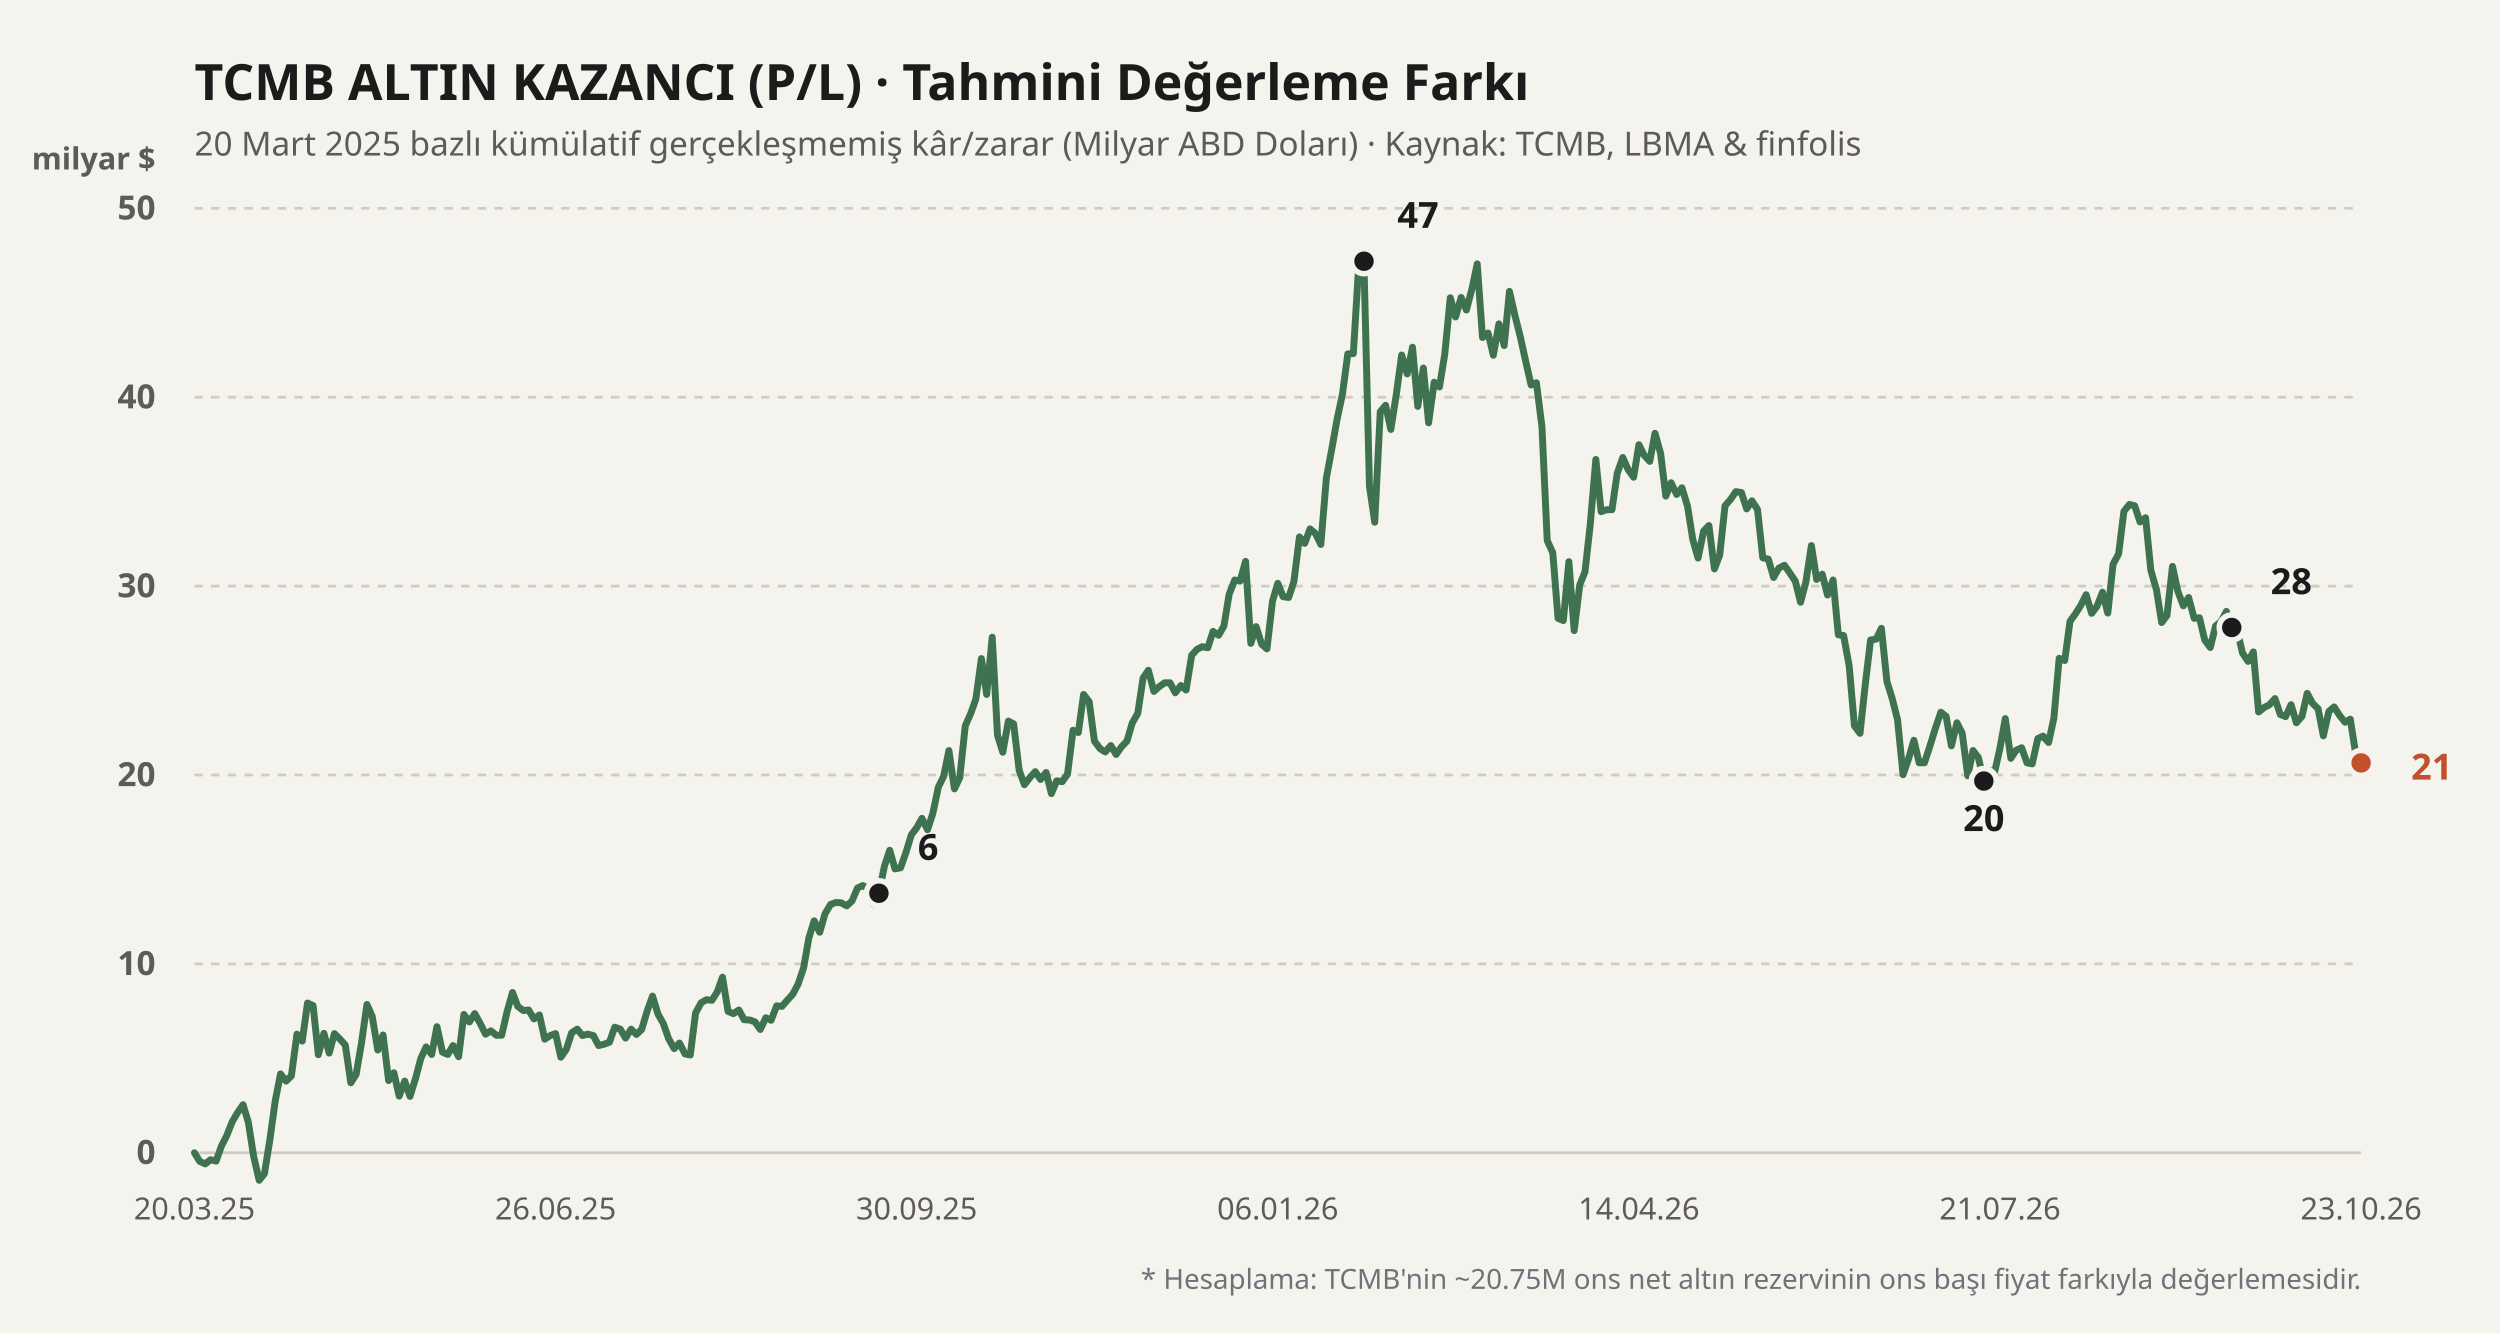
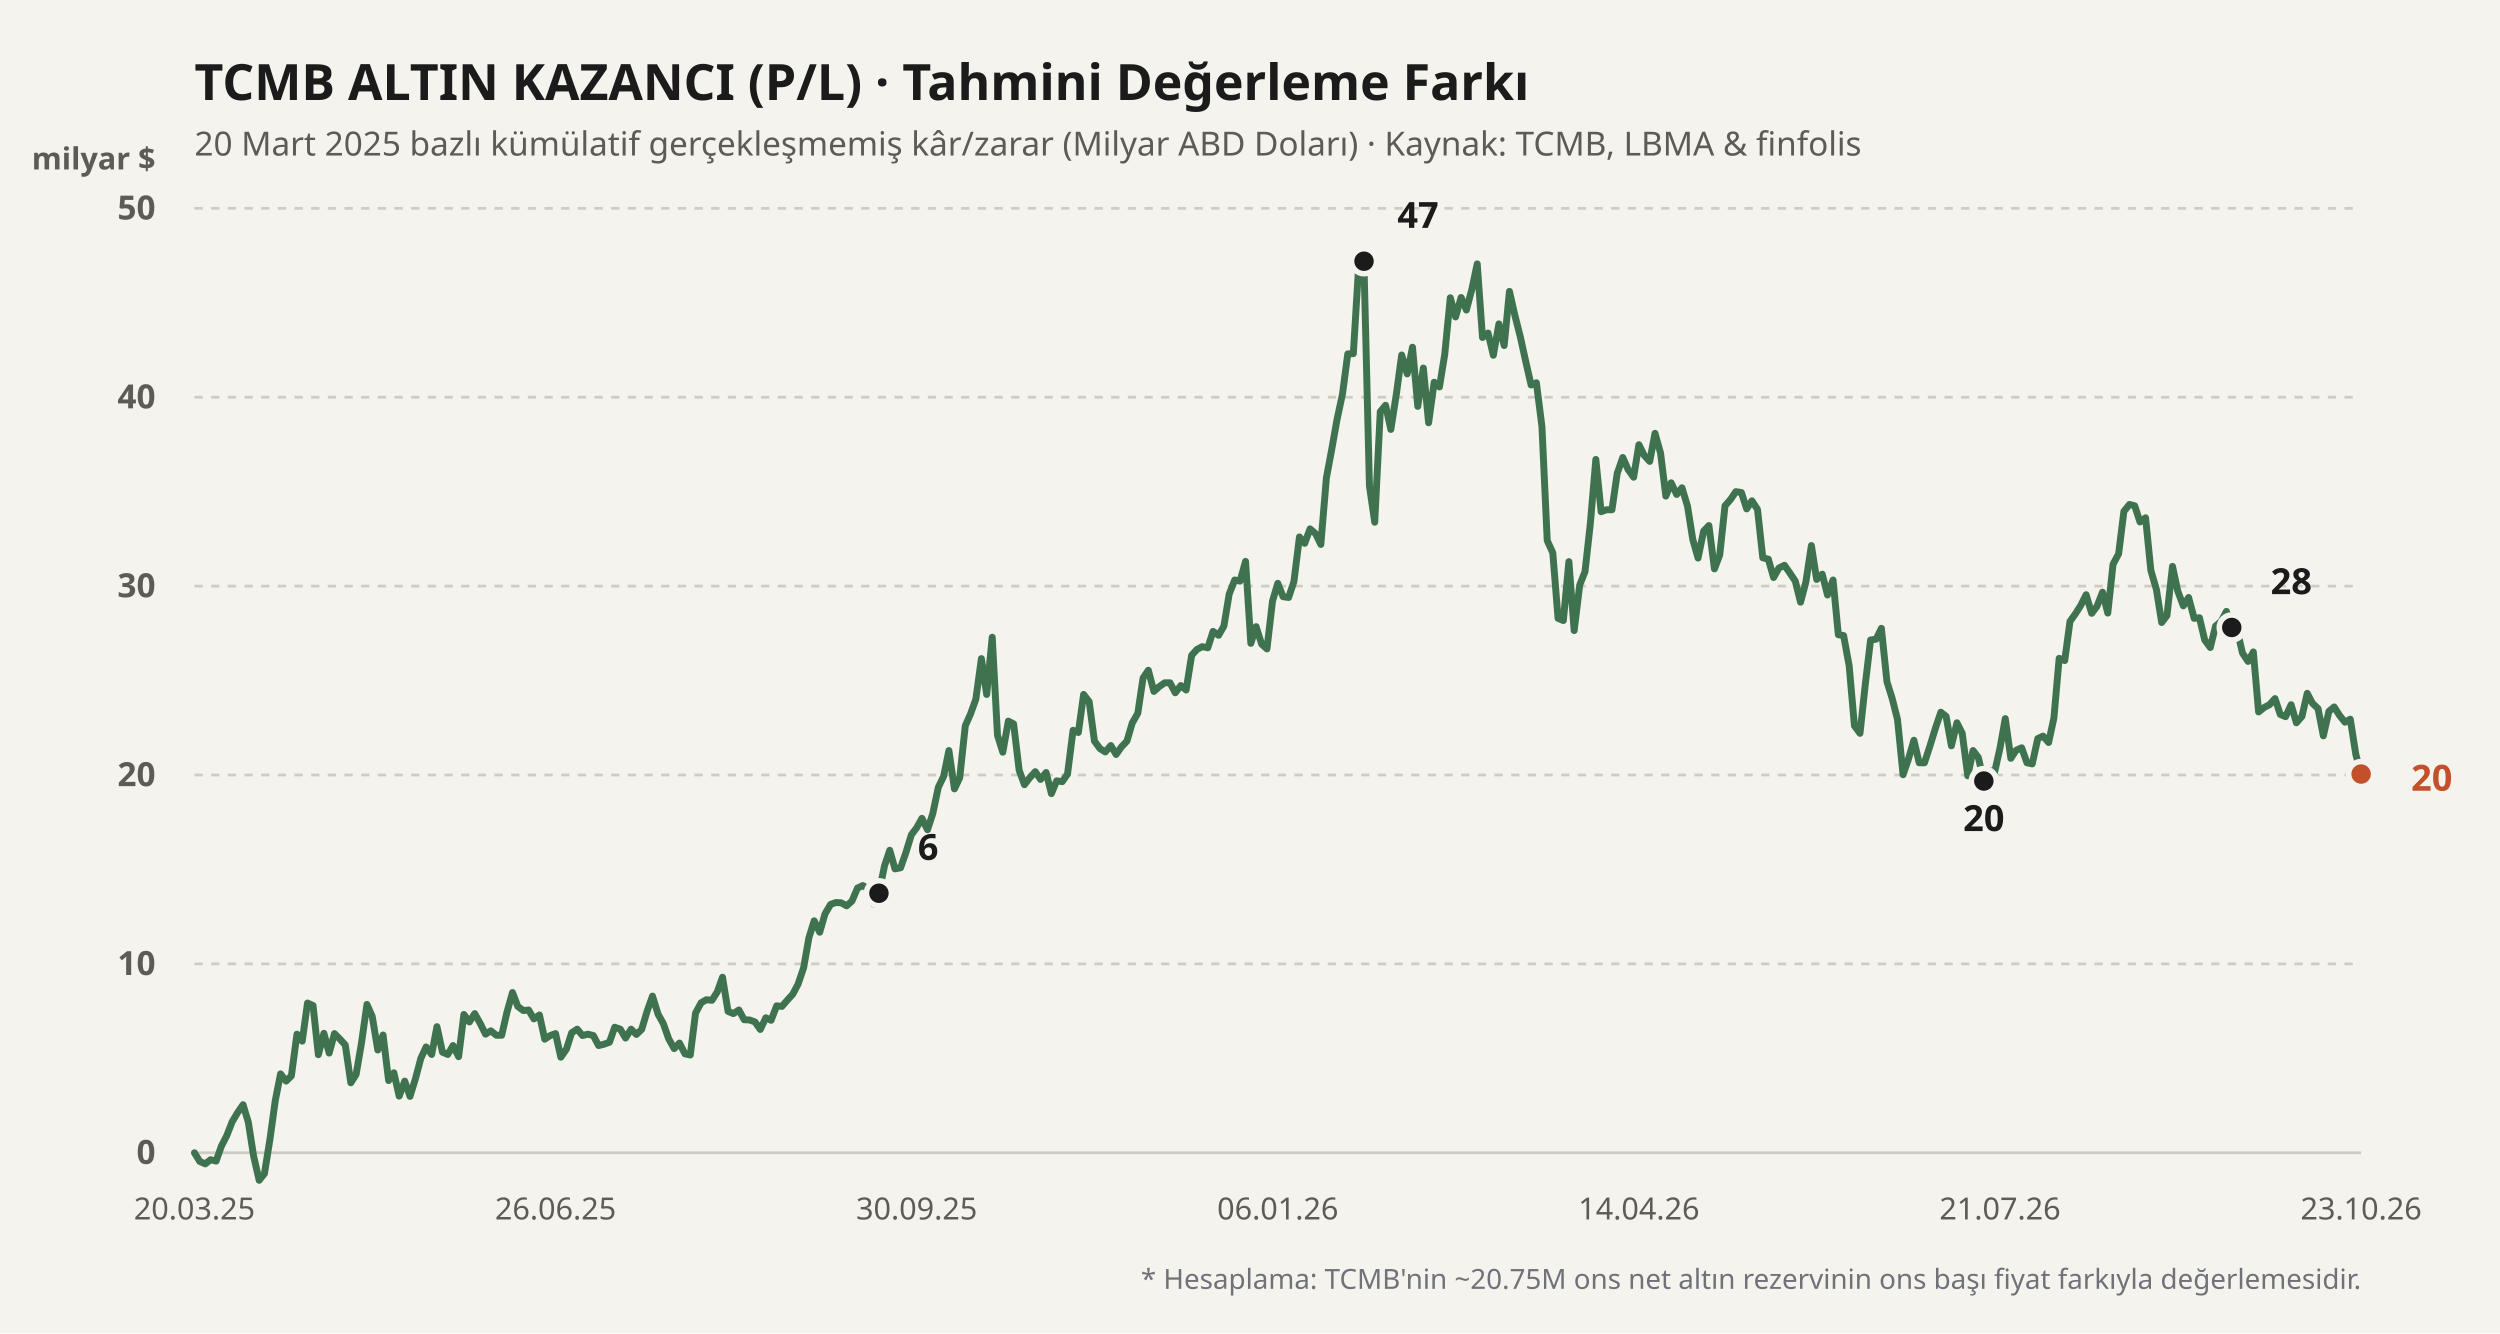
<svg xmlns="http://www.w3.org/2000/svg" viewBox="0 0 900 480" width="100%" height="100%">
  <rect width="900" height="480" fill="#f4f3ee" />
  <text x="70" y="36" fill="#1b1b1b" font-size="18" font-weight="700" font-family="'Bricolage Grotesque', system-ui, sans-serif">
    TCMB ALTIN KAZANCI (P/L) · Tahmini Değerleme Farkı
  </text>
  <text x="70" y="56" fill="#5d5b55" font-size="12" font-family="'Bricolage Grotesque', system-ui, sans-serif">
    20 Mart 2025 bazlı kümülatif gerçekleşmemiş kâr/zarar (Milyar ABD Doları) · Kaynak: TCMB, LBMA &amp; finfolis
  </text>
  <text x="56" y="61" fill="#5d5b55" font-size="11" font-weight="600" font-family="'Bricolage Grotesque', system-ui, sans-serif" text-anchor="end">milyar $</text>
  <line x1="70" y1="415" x2="850" y2="415" stroke="#cfccc2" stroke-width="1" stroke-dasharray="none" />
  <text x="56" y="419" fill="#5d5b55" font-size="12" font-family="'Bricolage Grotesque', system-ui, sans-serif" text-anchor="end" font-weight="600">0</text>
  <line x1="70" y1="347" x2="850" y2="347" stroke="#cfccc2" stroke-width="1" stroke-dasharray="3,3" />
  <text x="56" y="351" fill="#5d5b55" font-size="12" font-family="'Bricolage Grotesque', system-ui, sans-serif" text-anchor="end" font-weight="600">10</text>
  <line x1="70" y1="279" x2="850" y2="279" stroke="#cfccc2" stroke-width="1" stroke-dasharray="3,3" />
  <text x="56" y="283" fill="#5d5b55" font-size="12" font-family="'Bricolage Grotesque', system-ui, sans-serif" text-anchor="end" font-weight="600">20</text>
  <line x1="70" y1="211" x2="850" y2="211" stroke="#cfccc2" stroke-width="1" stroke-dasharray="3,3" />
  <text x="56" y="215" fill="#5d5b55" font-size="12" font-family="'Bricolage Grotesque', system-ui, sans-serif" text-anchor="end" font-weight="600">30</text>
  <line x1="70" y1="143" x2="850" y2="143" stroke="#cfccc2" stroke-width="1" stroke-dasharray="3,3" />
  <text x="56" y="147" fill="#5d5b55" font-size="12" font-family="'Bricolage Grotesque', system-ui, sans-serif" text-anchor="end" font-weight="600">40</text>
  <line x1="70" y1="75" x2="850" y2="75" stroke="#cfccc2" stroke-width="1" stroke-dasharray="3,3" />
  <text x="56" y="79" fill="#5d5b55" font-size="12" font-family="'Bricolage Grotesque', system-ui, sans-serif" text-anchor="end" font-weight="600">50</text>
  <defs>
    <linearGradient id="altin-grad" x1="0" y1="0" x2="0" y2="1">
      <stop offset="0%" stop-color="#3f7350" stop-opacity="0.25" />
      <stop offset="100%" stop-color="#3f7350" stop-opacity="0.02" />
    </linearGradient>
  </defs>
-   <polyline fill="none" stroke="#3f7350" stroke-width="2.5" stroke-linecap="round" stroke-linejoin="round" points="70.0,415.0 71.9,418.1 73.9,419.0 75.8,417.5 77.8,418.0 79.7,412.6 81.6,408.9 83.6,403.8 85.5,400.6 87.5,397.7 89.4,404.0 91.3,416.2 93.3,424.9 95.2,422.5 97.2,410.0 99.1,396.2 101.0,386.6 103.0,389.2 104.9,387.3 106.9,372.3 108.8,374.8 110.7,361.1 112.7,362.0 114.6,379.7 116.6,372.0 118.5,379.1 120.4,372.1 122.4,374.1 124.3,376.2 126.3,389.8 128.2,386.8 130.1,375.7 132.1,361.6 134.0,365.9 136.0,378.0 137.9,372.6 139.9,389.0 141.8,386.2 143.7,394.6 145.7,389.2 147.6,394.7 149.6,388.2 151.5,381.0 153.4,376.9 155.4,379.6 157.3,369.6 159.3,378.8 161.2,379.6 163.1,376.4 165.1,380.4 167.0,365.2 169.0,367.9 170.9,364.9 172.8,368.3 174.8,372.3 176.7,371.1 178.7,372.7 180.6,372.7 182.5,364.4 184.5,357.3 186.4,362.3 188.4,363.8 190.3,363.6 192.2,366.8 194.2,365.4 196.1,374.1 198.1,372.8 200.0,372.1 201.9,380.6 203.9,377.7 205.8,371.8 207.8,370.5 209.7,372.8 211.6,372.3 213.6,372.8 215.5,376.4 217.5,375.9 219.4,375.2 221.3,369.8 223.3,370.5 225.2,373.7 227.2,370.5 229.1,372.4 231.0,370.6 233.0,363.9 234.9,358.6 236.9,365.1 238.8,368.5 240.7,373.9 242.7,377.5 244.6,375.5 246.6,379.4 248.5,379.8 250.4,364.7 252.4,361.0 254.3,359.9 256.3,360.1 258.2,357.1 260.1,351.8 262.1,364.1 264.0,364.9 266.0,363.6 267.9,367.1 269.9,367.2 271.8,367.9 273.7,370.6 275.7,366.4 277.6,367.3 279.6,362.1 281.5,362.3 283.4,360.1 285.4,357.9 287.3,354.3 289.3,348.4 291.2,337.6 293.1,331.5 295.1,335.6 297.0,329.0 299.0,325.6 300.9,324.9 302.8,325.0 304.8,326.1 306.7,324.4 308.7,319.7 310.6,318.8 312.5,319.9 314.5,325.4 316.4,321.6 318.4,311.8 320.3,306.1 322.2,312.8 324.2,312.4 326.1,307.0 328.1,300.5 330.0,298.0 331.9,294.6 333.9,298.7 335.8,292.9 337.8,283.4 339.7,279.5 341.6,270.2 343.6,284.0 345.5,280.0 347.5,261.3 349.4,257.0 351.3,251.7 353.3,237.1 355.2,250.0 357.2,229.4 359.1,264.7 361.0,270.8 363.0,259.6 364.9,260.6 366.9,277.3 368.8,282.5 370.7,280.0 372.7,277.8 374.6,280.6 376.6,278.1 378.5,285.7 380.4,281.1 382.4,281.4 384.3,278.7 386.3,262.9 388.2,263.7 390.1,250.0 392.1,252.6 394.0,266.8 396.0,269.5 397.9,270.7 399.9,268.4 401.8,271.6 403.7,268.9 405.7,266.8 407.6,260.3 409.6,256.8 411.5,244.1 413.4,241.3 415.4,248.9 417.3,247.2 419.3,245.8 421.2,245.8 423.1,249.4 425.1,246.8 427.0,248.4 429.0,235.9 430.9,233.8 432.8,232.8 434.8,233.2 436.7,227.3 438.7,228.7 440.6,225.4 442.5,213.9 444.5,208.8 446.4,209.2 448.4,202.1 450.3,231.6 452.2,225.6 454.2,231.9 456.1,233.6 458.1,216.4 460.0,210.0 461.9,214.8 463.9,215.1 465.8,209.4 467.8,193.3 469.7,195.6 471.6,190.4 473.6,192.1 475.5,196.0 477.5,172.0 479.4,161.9 481.3,151.2 483.3,141.8 485.2,127.4 487.2,127.3 489.1,96.1 491.0,94.0 493.0,175.0 494.9,188.0 496.9,148.2 498.8,145.9 500.7,154.6 502.7,141.8 504.6,127.8 506.6,134.6 508.5,125.0 510.4,146.3 512.4,132.5 514.3,152.2 516.3,137.6 518.2,139.3 520.1,127.6 522.1,107.2 524.0,114.1 526.0,107.1 527.9,111.6 529.9,104.0 531.8,95.0 533.7,121.5 535.7,119.9 537.6,127.9 539.6,116.6 541.5,124.4 543.4,104.9 545.4,113.7 547.3,121.2 549.3,130.3 551.2,138.6 553.1,137.8 555.1,153.6 557.0,194.6 559.0,199.0 560.9,222.6 562.8,223.4 564.8,202.2 566.7,227.0 568.7,210.6 570.6,205.8 572.5,188.7 574.5,165.4 576.4,184.2 578.4,183.5 580.3,183.5 582.2,170.4 584.2,164.7 586.1,169.0 588.1,171.8 590.0,160.1 591.9,163.9 593.9,166.1 595.8,156.0 597.8,163.1 599.7,178.6 601.6,173.8 603.6,178.0 605.5,175.6 607.5,182.2 609.4,194.2 611.3,200.9 613.3,191.2 615.2,189.2 617.2,204.8 619.1,199.8 621.0,182.1 623.0,179.8 624.9,177.0 626.9,177.3 628.8,183.2 630.7,180.3 632.7,183.4 634.6,200.8 636.6,201.3 638.5,207.9 640.4,204.5 642.4,203.5 644.3,206.2 646.3,209.2 648.2,216.8 650.1,209.6 652.1,196.4 654.0,208.6 656.0,206.7 657.9,214.2 659.9,208.8 661.8,228.5 663.7,228.8 665.7,239.7 667.6,261.3 669.6,264.0 671.5,246.4 673.4,230.4 675.4,230.1 677.3,226.2 679.3,245.4 681.2,251.5 683.1,259.0 685.1,278.9 687.0,273.4 689.0,266.5 690.9,274.6 692.8,274.6 694.8,268.5 696.7,262.3 698.7,256.4 700.6,257.9 702.5,268.5 704.5,260.2 706.4,264.0 708.4,279.3 710.3,270.2 712.2,272.7 714.2,281.2 716.1,277.4 718.1,277.8 720.0,269.3 721.9,258.7 723.9,273.0 725.8,270.1 727.8,269.2 729.7,274.6 731.6,275.0 733.6,265.9 735.5,265.0 737.5,267.3 739.4,258.5 741.3,237.0 743.3,237.8 745.2,223.7 747.2,220.9 749.1,217.9 751.0,214.1 753.0,220.8 754.9,218.3 756.9,213.2 758.8,220.7 760.7,203.1 762.7,199.4 764.6,184.1 766.6,181.6 768.5,182.1 770.4,187.9 772.4,186.4 774.3,205.3 776.3,212.2 778.2,224.1 780.1,221.6 782.1,203.9 784.0,212.8 786.0,218.1 787.9,215.1 789.9,222.6 791.8,222.4 793.7,230.4 795.7,233.1 797.6,225.4 799.6,223.7 801.5,220.1 803.4,225.9 805.4,227.0 807.3,235.1 809.3,238.1 811.2,234.7 813.1,256.3 815.1,254.7 817.0,253.7 819.0,251.5 820.9,257.2 822.8,258.0 824.8,253.7 826.7,260.2 828.7,257.9 830.6,249.6 832.5,253.2 834.5,255.1 836.4,264.9 838.4,256.1 840.3,254.5 842.2,257.5 844.2,260.0 846.1,258.9 848.1,271.6 850.0,274.6" />
+   <polyline fill="none" stroke="#3f7350" stroke-width="2.5" stroke-linecap="round" stroke-linejoin="round" points="70.0,415.0 71.9,418.1 73.9,419.0 75.8,417.5 77.8,418.0 79.7,412.6 81.6,408.9 83.6,403.8 85.5,400.6 87.5,397.7 89.4,404.0 91.3,416.2 93.3,424.9 95.2,422.5 97.2,410.0 99.1,396.2 101.0,386.6 103.0,389.2 104.9,387.3 106.9,372.3 108.8,374.8 110.7,361.1 112.7,362.0 114.6,379.7 116.6,372.0 118.5,379.1 120.4,372.1 122.4,374.1 124.3,376.2 126.3,389.8 128.2,386.8 130.1,375.7 132.1,361.6 134.0,365.9 136.0,378.0 137.9,372.6 139.9,389.0 141.8,386.2 143.7,394.6 145.7,389.2 147.6,394.7 149.6,388.2 151.5,381.0 153.4,376.9 155.4,379.6 157.3,369.6 159.3,378.8 161.2,379.6 163.1,376.4 165.1,380.4 167.0,365.2 169.0,367.9 170.9,364.9 172.8,368.3 174.8,372.3 176.7,371.1 178.7,372.7 180.6,372.7 182.5,364.4 184.5,357.3 186.4,362.3 188.4,363.8 190.3,363.6 192.2,366.8 194.2,365.4 196.1,374.1 198.1,372.8 200.0,372.1 201.9,380.6 203.9,377.7 205.8,371.8 207.8,370.5 209.7,372.8 211.6,372.3 213.6,372.8 215.5,376.4 217.5,375.9 219.4,375.2 221.3,369.8 223.3,370.5 225.2,373.7 227.2,370.5 229.1,372.4 231.0,370.6 233.0,363.9 234.9,358.6 236.9,365.1 238.8,368.5 240.7,373.9 242.7,377.5 244.6,375.5 246.6,379.4 248.5,379.8 250.4,364.7 252.4,361.0 254.3,359.9 256.3,360.1 258.2,357.1 260.1,351.8 262.1,364.1 264.0,364.9 266.0,363.6 267.9,367.1 269.9,367.2 271.8,367.9 273.7,370.6 275.7,366.4 277.6,367.3 279.6,362.1 281.5,362.3 283.4,360.1 285.4,357.9 287.3,354.3 289.3,348.4 291.2,337.6 293.1,331.5 295.1,335.6 297.0,329.0 299.0,325.6 300.9,324.9 302.8,325.0 304.8,326.1 306.7,324.4 308.7,319.7 310.6,318.8 312.5,319.9 314.5,325.4 316.4,321.6 318.4,311.8 320.3,306.1 322.2,312.8 324.2,312.4 326.1,307.0 328.1,300.5 330.0,298.0 331.9,294.6 333.9,298.7 335.8,292.9 337.8,283.4 339.7,279.5 341.6,270.2 343.6,284.0 345.5,280.0 347.5,261.3 349.4,257.0 351.3,251.7 353.3,237.1 355.2,250.0 357.2,229.4 359.1,264.7 361.0,270.8 363.0,259.6 364.9,260.6 366.9,277.3 368.8,282.5 370.7,280.0 372.7,277.8 374.6,280.6 376.6,278.1 378.5,285.7 380.4,281.1 382.4,281.4 384.3,278.7 386.3,262.9 388.2,263.7 390.1,250.0 392.1,252.6 394.0,266.8 396.0,269.5 397.9,270.7 399.9,268.4 401.8,271.6 403.7,268.9 405.7,266.8 407.6,260.3 409.6,256.8 411.5,244.1 413.4,241.3 415.4,248.9 417.3,247.2 419.3,245.8 421.2,245.8 423.1,249.4 425.1,246.8 427.0,248.4 429.0,235.9 430.9,233.8 432.8,232.8 434.8,233.2 436.7,227.3 438.7,228.7 440.6,225.4 442.5,213.9 444.5,208.8 446.4,209.2 448.4,202.1 450.3,231.6 452.2,225.6 454.2,231.9 456.1,233.6 458.1,216.4 460.0,210.0 461.9,214.8 463.9,215.1 465.8,209.4 467.8,193.3 469.7,195.6 471.6,190.4 473.6,192.1 475.5,196.0 477.5,172.0 479.4,161.9 481.3,151.2 483.3,141.8 485.2,127.4 487.2,127.3 489.1,96.1 491.0,94.0 493.0,175.0 494.9,188.0 496.9,148.2 498.8,145.9 500.7,154.6 502.7,141.8 504.6,127.8 506.6,134.6 508.5,125.0 510.4,146.3 512.4,132.5 514.3,152.2 516.3,137.6 518.2,139.3 520.1,127.6 522.1,107.2 524.0,114.1 526.0,107.1 527.9,111.6 529.9,104.0 531.8,95.0 533.7,121.5 535.7,119.9 537.6,127.9 539.6,116.6 541.5,124.4 543.4,104.9 545.4,113.7 547.3,121.2 549.3,130.3 551.2,138.6 553.1,137.8 555.1,153.6 557.0,194.6 559.0,199.0 560.9,222.6 562.8,223.4 564.8,202.2 566.7,227.0 568.7,210.6 570.6,205.8 572.5,188.7 574.5,165.4 576.4,184.2 578.4,183.5 580.3,183.5 582.2,170.4 584.2,164.7 586.1,169.0 588.1,171.8 590.0,160.1 591.9,163.9 593.9,166.1 595.8,156.0 597.8,163.1 599.7,178.6 601.6,173.8 603.6,178.0 605.5,175.6 607.5,182.2 609.4,194.2 611.3,200.9 613.3,191.2 615.2,189.2 617.2,204.8 619.1,199.8 621.0,182.1 623.0,179.8 624.9,177.0 626.9,177.3 628.8,183.2 630.7,180.3 632.7,183.4 634.6,200.8 636.6,201.3 638.5,207.9 640.4,204.5 642.4,203.5 644.3,206.2 646.3,209.2 648.2,216.8 650.1,209.6 652.1,196.4 654.0,208.6 656.0,206.7 657.9,214.2 659.9,208.8 661.8,228.5 663.7,228.8 665.7,239.7 667.6,261.3 669.6,264.0 671.5,246.4 673.4,230.4 675.4,230.1 677.3,226.2 679.3,245.4 681.2,251.5 683.1,259.0 685.1,278.9 687.0,273.4 689.0,266.5 690.9,274.6 692.8,274.6 694.8,268.5 696.7,262.3 698.7,256.4 700.6,257.9 702.5,268.5 704.5,260.2 706.4,264.0 708.4,279.3 710.3,270.2 712.2,272.7 714.2,281.2 716.1,277.4 718.1,277.8 720.0,269.3 721.9,258.7 723.9,273.0 725.8,270.1 727.8,269.2 729.7,274.6 731.6,275.0 733.6,265.9 735.5,265.0 737.5,267.3 739.4,258.5 741.3,237.0 743.3,237.8 745.2,223.7 747.2,220.9 749.1,217.9 751.0,214.1 753.0,220.8 754.9,218.3 756.9,213.2 758.8,220.7 760.7,203.1 762.7,199.4 764.6,184.1 766.6,181.6 768.5,182.1 770.4,187.9 772.4,186.4 774.3,205.3 776.3,212.2 778.2,224.1 780.1,221.6 782.1,203.9 784.0,212.8 786.0,218.1 787.9,215.1 789.9,222.6 791.8,222.4 793.7,230.4 795.7,233.1 797.6,225.4 799.6,223.7 801.5,220.1 803.4,225.9 805.4,227.0 807.3,235.1 809.3,238.1 811.2,234.7 813.1,256.3 815.1,254.7 817.0,253.7 819.0,251.5 820.9,257.2 822.8,258.0 824.8,253.7 826.7,260.2 828.7,257.9 830.6,249.6 832.5,253.2 834.5,255.1 836.4,264.9 838.4,256.1 840.3,254.5 842.2,257.5 844.2,260.0 846.1,258.9 848.1,271.6 850.0,278.7" />
  <circle cx="316.418" cy="321.568" r="4.5" fill="#1b1b1b" stroke="#f4f3ee" stroke-width="2" />
  <text x="330.418" y="309.568" fill="#1b1b1b" font-weight="700" font-size="13" font-family="'Bricolage Grotesque', system-ui, sans-serif" text-anchor="start">6</text>
  <circle cx="491.045" cy="94.04" r="4.5" fill="#1b1b1b" stroke="#f4f3ee" stroke-width="2" />
  <text x="503.045" y="82.04" fill="#1b1b1b" font-weight="700" font-size="13" font-family="'Bricolage Grotesque', system-ui, sans-serif" text-anchor="start">47</text>
  <circle cx="714.179" cy="281.176" r="4.5" fill="#1b1b1b" stroke="#f4f3ee" stroke-width="2" />
  <text x="714.179" y="299.176" fill="#1b1b1b" font-weight="700" font-size="13" font-family="'Bricolage Grotesque', system-ui, sans-serif" text-anchor="middle">20</text>
  <circle cx="803.433" cy="225.892" r="4.5" fill="#1b1b1b" stroke="#f4f3ee" stroke-width="2" />
  <text x="817.433" y="213.892" fill="#1b1b1b" font-weight="700" font-size="13" font-family="'Bricolage Grotesque', system-ui, sans-serif" text-anchor="start">28</text>
-   <circle cx="850" cy="274.648" r="4.5" fill="#c2502b" stroke="#f4f3ee" stroke-width="2" />
-   <text x="868" y="280.648" fill="#c2502b" font-weight="700" font-size="13" font-family="'Bricolage Grotesque', system-ui, sans-serif" text-anchor="start">21</text>
+   <circle cx="850" cy="278.66" r="4.5" fill="#c2502b" stroke="#f4f3ee" stroke-width="2" />
+   <text x="868" y="284.66" fill="#c2502b" font-weight="700" font-size="13" font-family="'Bricolage Grotesque', system-ui, sans-serif" text-anchor="start">20</text>
  <text x="70" y="439" fill="#5d5b55" font-size="11" font-family="'Bricolage Grotesque', system-ui, sans-serif" text-anchor="middle">20.03.25</text>
  <text x="200" y="439" fill="#5d5b55" font-size="11" font-family="'Bricolage Grotesque', system-ui, sans-serif" text-anchor="middle">26.06.25</text>
  <text x="330" y="439" fill="#5d5b55" font-size="11" font-family="'Bricolage Grotesque', system-ui, sans-serif" text-anchor="middle">30.09.25</text>
  <text x="460" y="439" fill="#5d5b55" font-size="11" font-family="'Bricolage Grotesque', system-ui, sans-serif" text-anchor="middle">06.01.26</text>
  <text x="590" y="439" fill="#5d5b55" font-size="11" font-family="'Bricolage Grotesque', system-ui, sans-serif" text-anchor="middle">14.04.26</text>
  <text x="720" y="439" fill="#5d5b55" font-size="11" font-family="'Bricolage Grotesque', system-ui, sans-serif" text-anchor="middle">21.07.26</text>
  <text x="850" y="439" fill="#5d5b55" font-size="11" font-family="'Bricolage Grotesque', system-ui, sans-serif" text-anchor="middle">23.10.26</text>
  <text x="850" y="464" fill="#71717a" font-size="10" font-family="'Bricolage Grotesque', system-ui, sans-serif" text-anchor="end">
    * Hesaplama: TCMB'nin ~20.75M ons net altın rezervinin ons başı fiyat farkıyla değerlemesidir.
  </text>
</svg>
